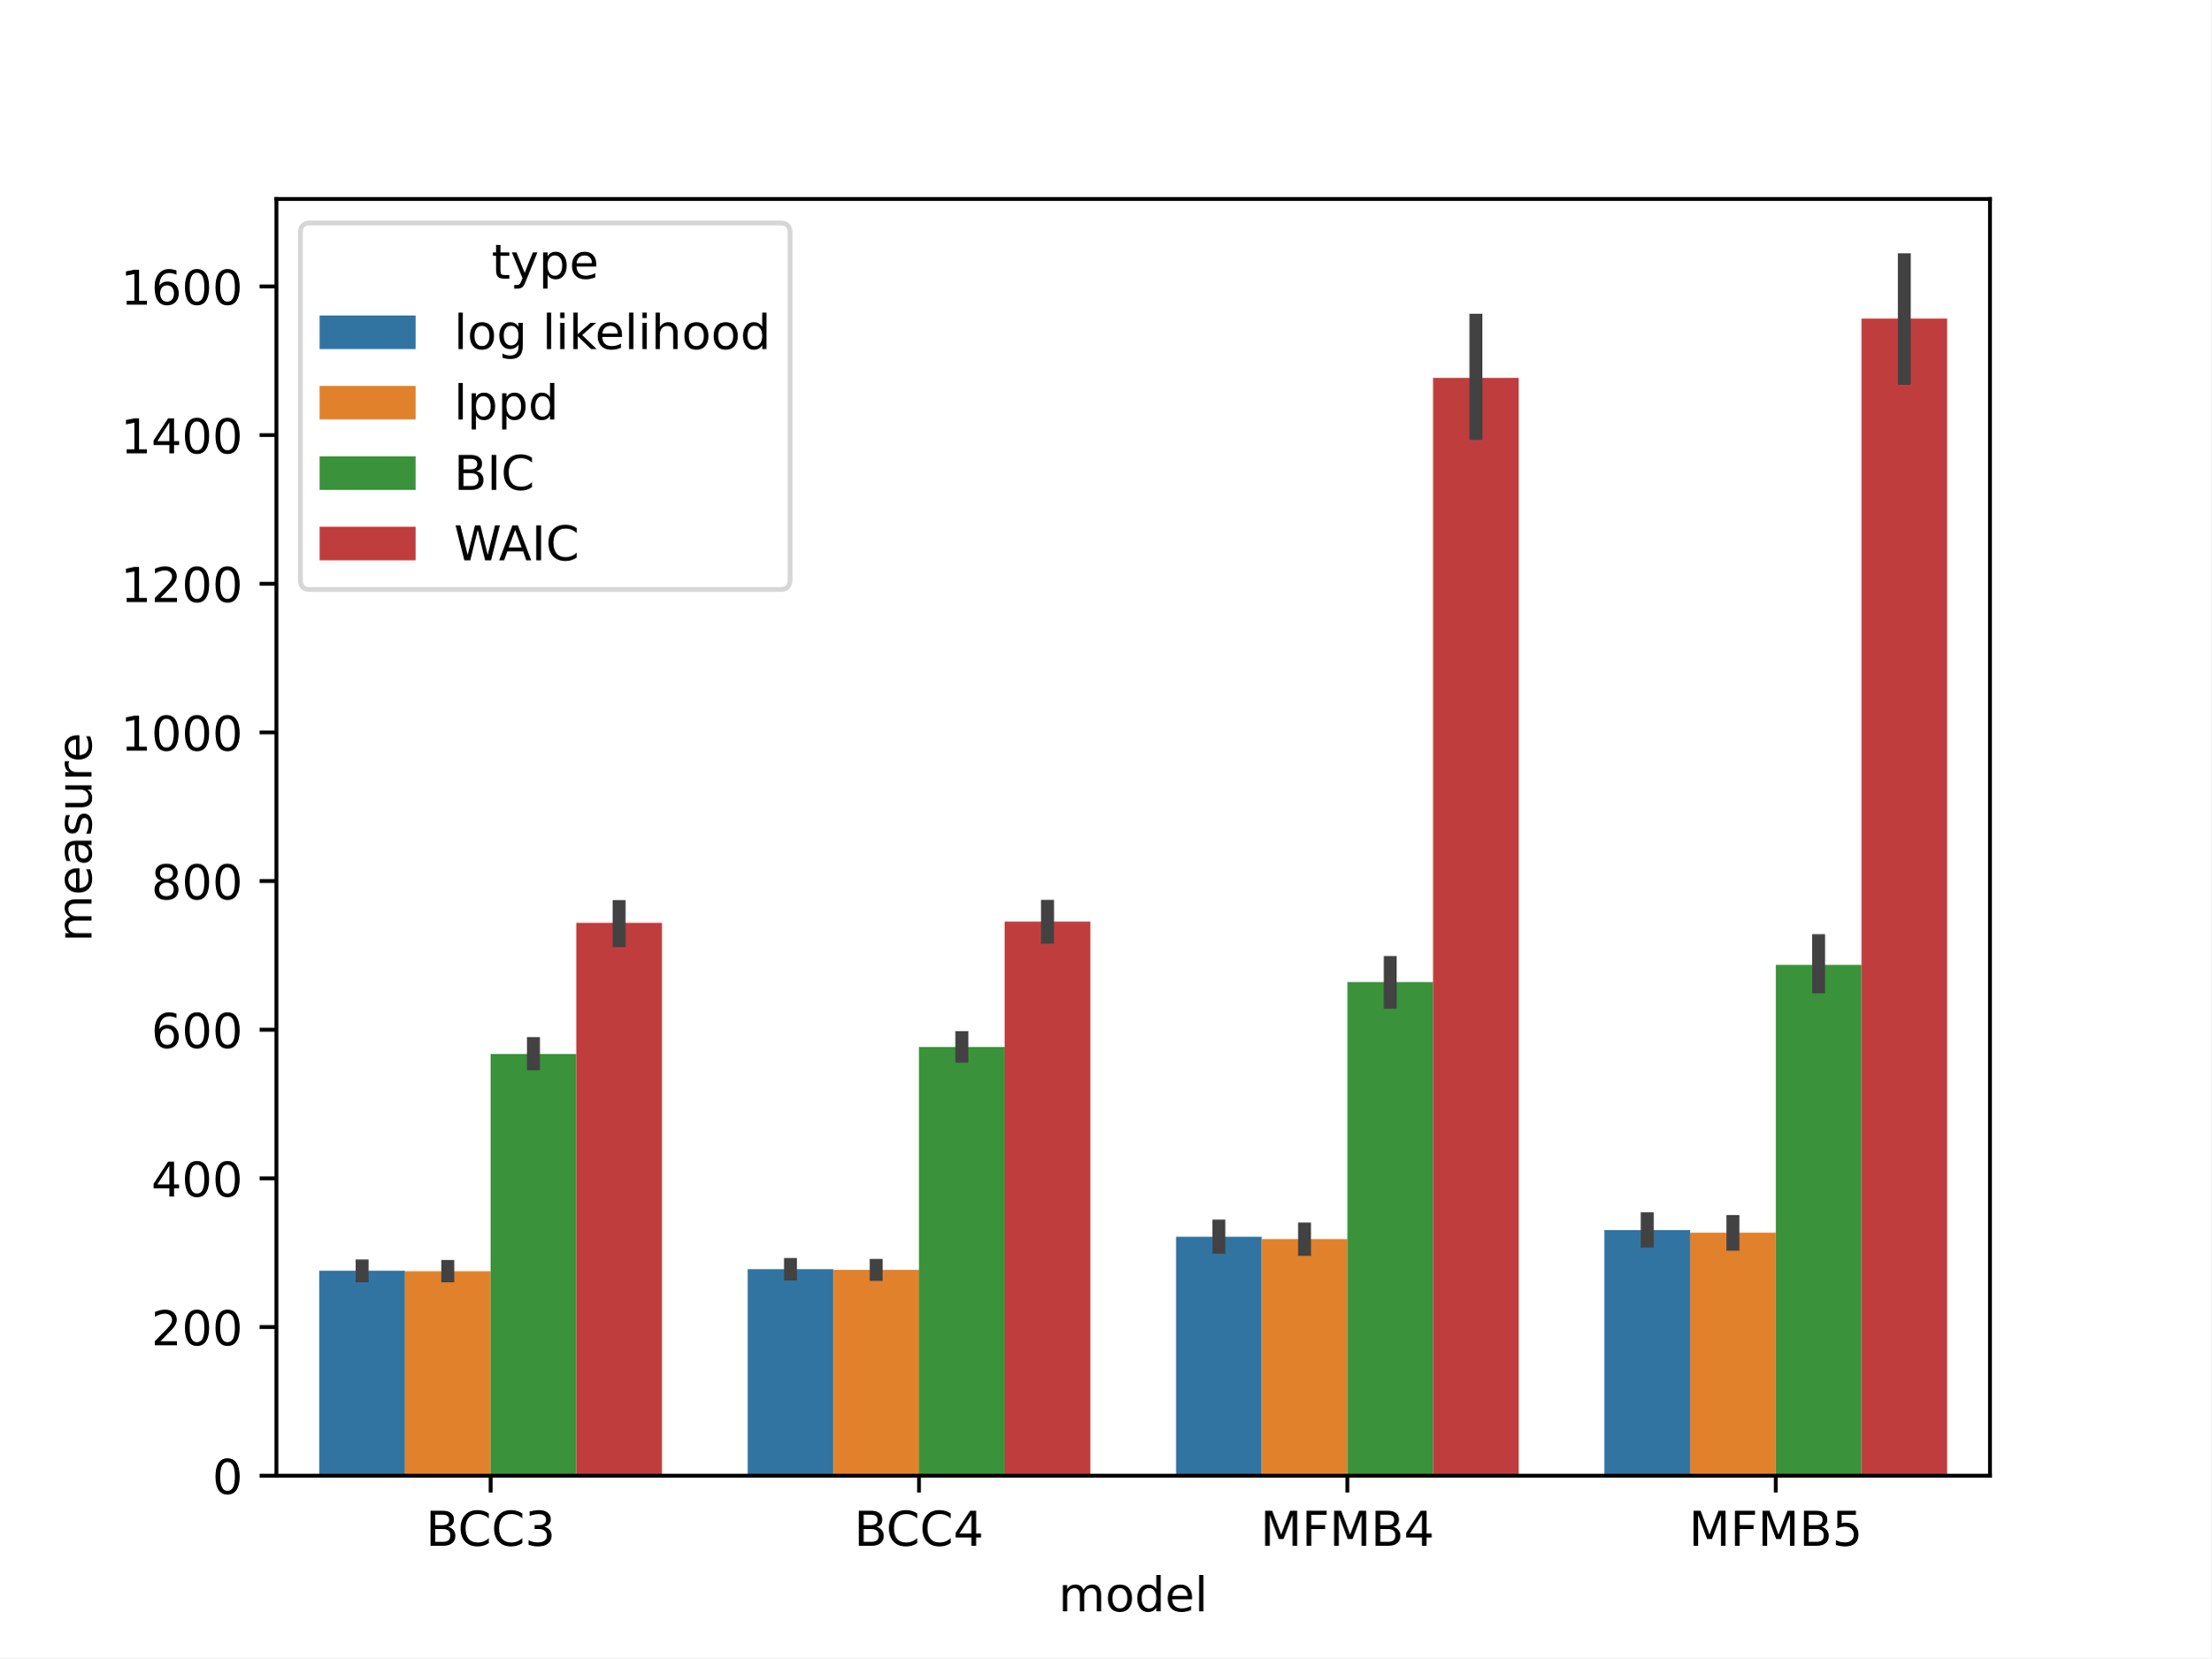
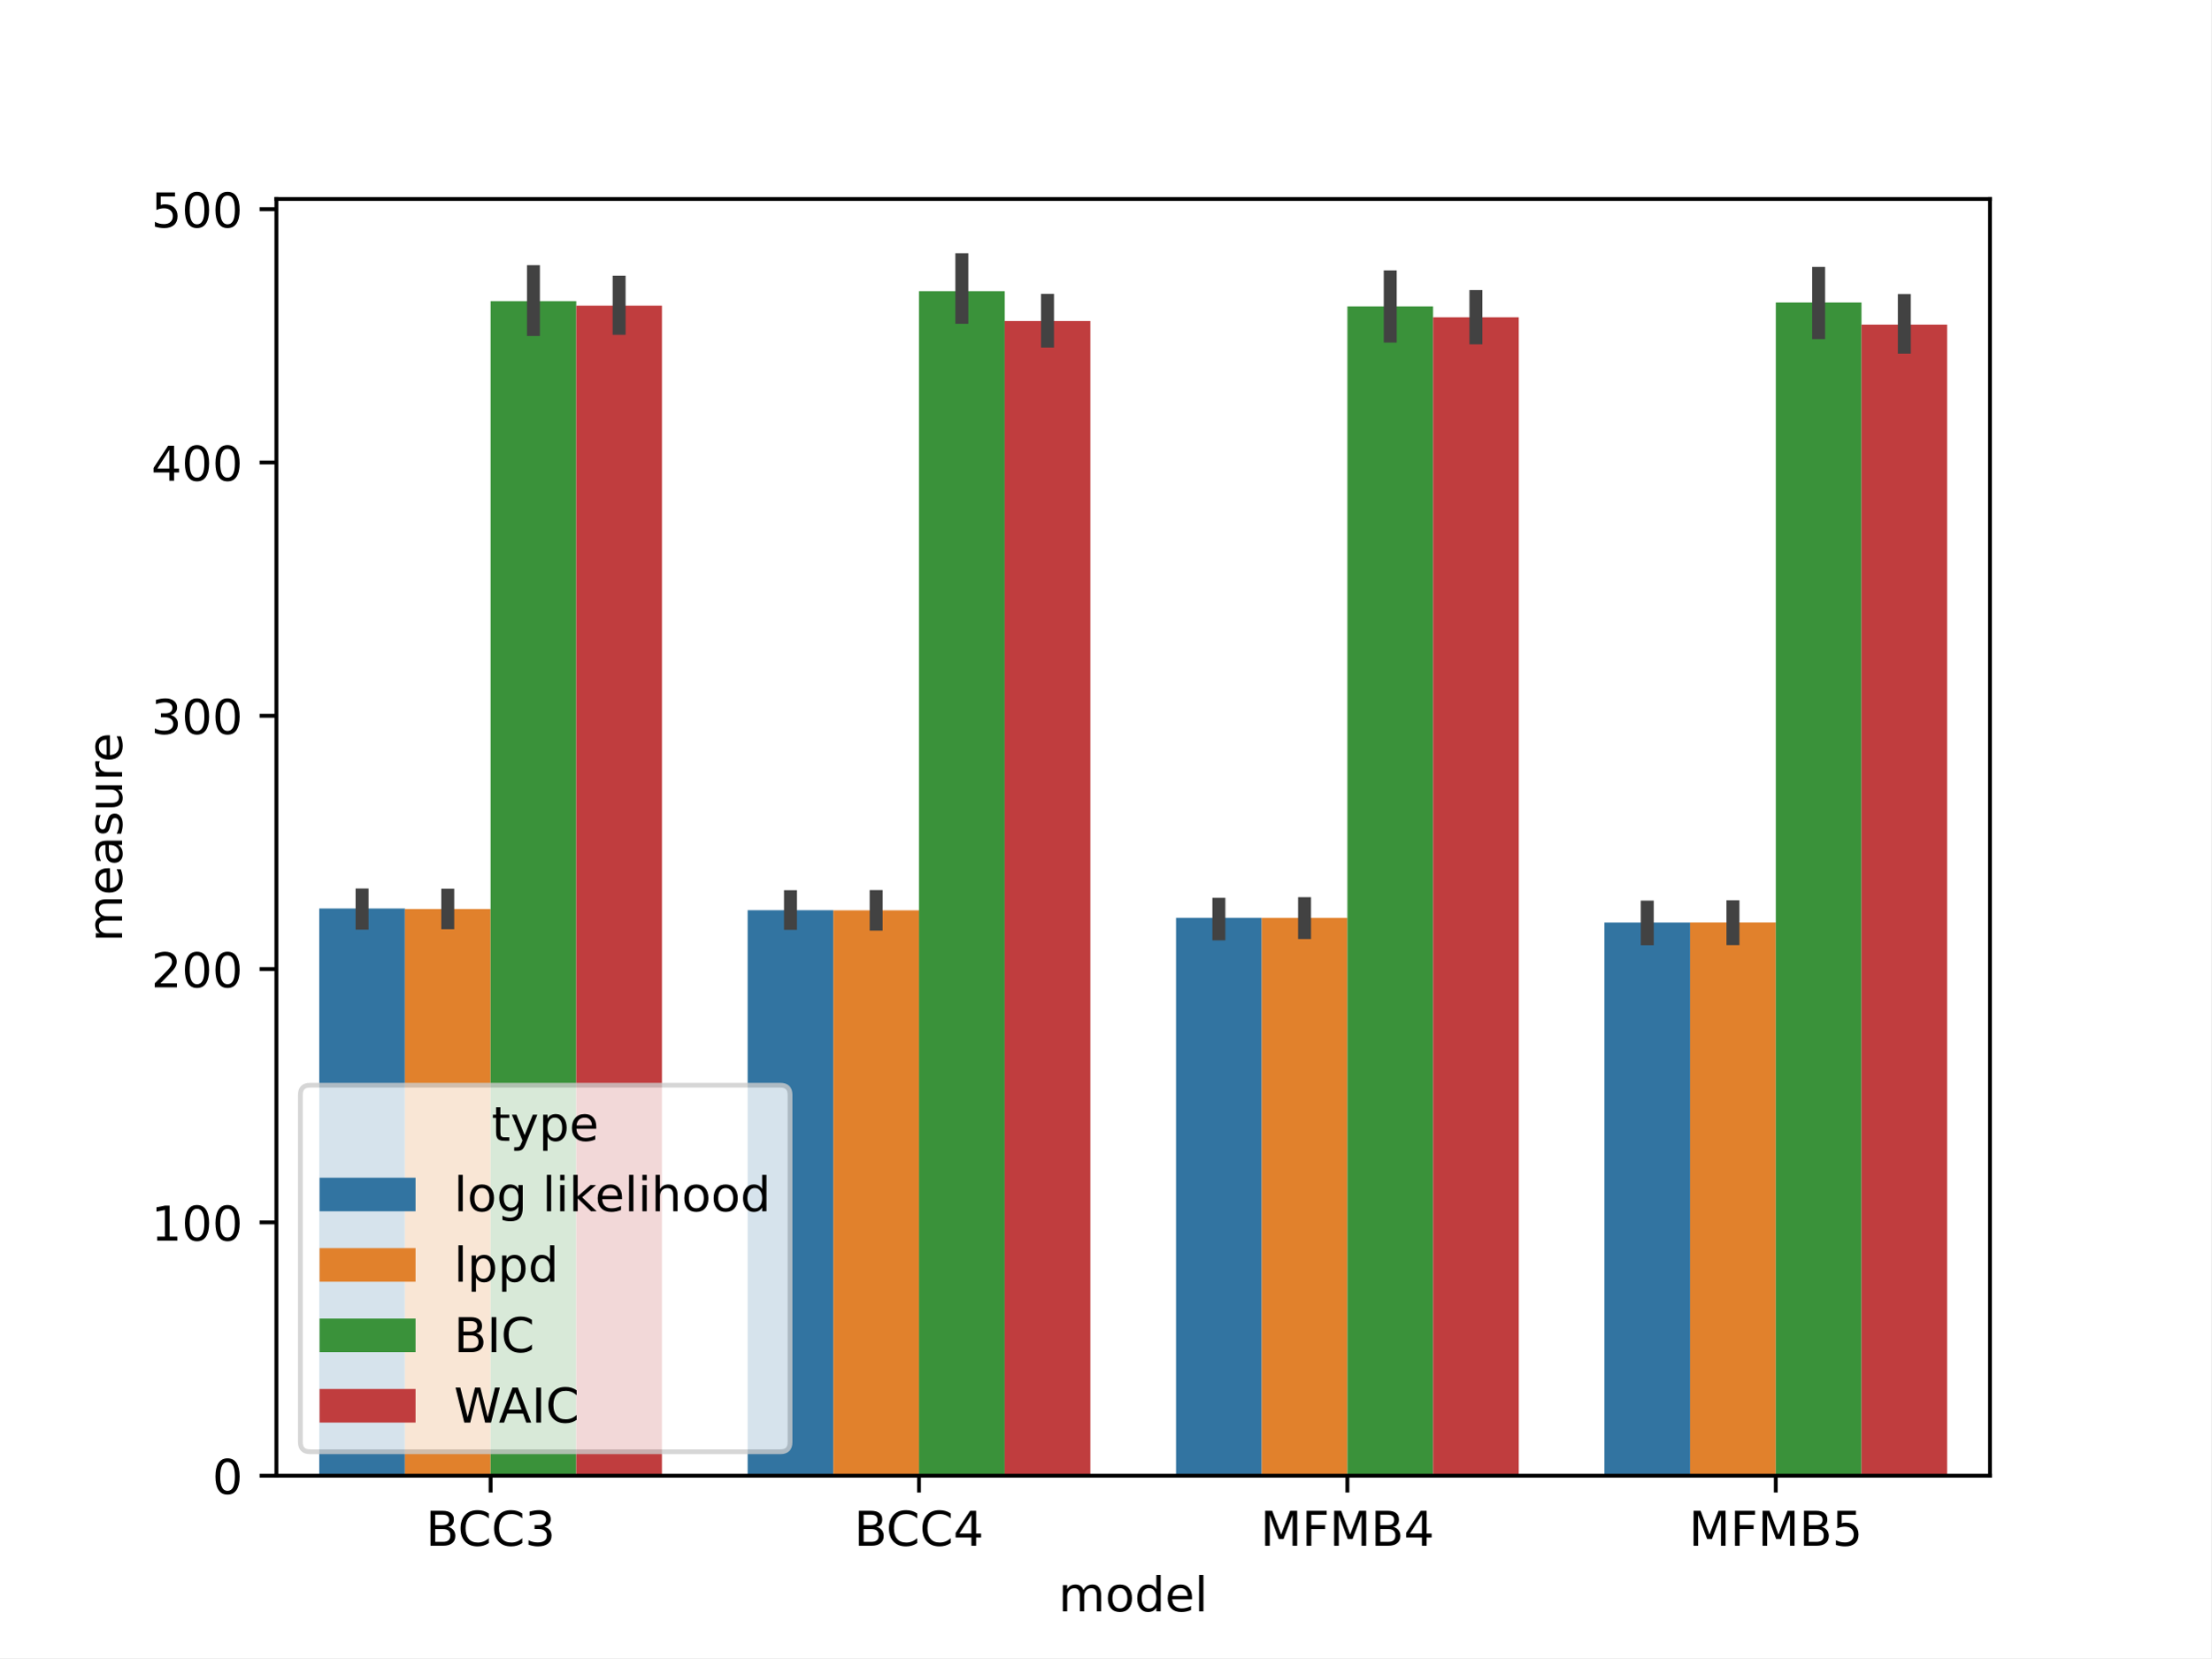
<svg xmlns="http://www.w3.org/2000/svg" xmlns:xlink="http://www.w3.org/1999/xlink" width="460.8pt" height="345.6pt" viewBox="0 0 460.8 345.6" version="1.1">
  <defs>
    <style type="text/css">*{stroke-linejoin: round; stroke-linecap: butt}</style>
  </defs>
  <g id="figure_1">
    <g id="patch_1">
      <path d="M 0 345.6  L 460.8 345.6  L 460.8 0  L 0 0  z " style="fill: #ffffff" />
    </g>
    <g id="axes_1">
      <g id="patch_2">
        <path d="M 57.6 307.584  L 414.72 307.584  L 414.72 41.472  L 57.6 41.472  z " style="fill: #ffffff" />
      </g>
      <g id="patch_3">
-         <path d="M 66.528 307.584  L 84.384 307.584  L 84.384 264.855  L 66.528 264.855  z " clip-path="url(#p6c94150315)" style="fill: #3274a1" />
+         <path d="M 66.528 307.584  L 84.384 307.584  L 84.384 189.354  L 66.528 189.354  z " clip-path="url(#p5991dc6914)" style="fill: #3274a1" />
      </g>
      <g id="patch_4">
-         <path d="M 155.808 307.584  L 173.664 307.584  L 173.664 264.541  L 155.808 264.541  z " clip-path="url(#p6c94150315)" style="fill: #3274a1" />
+         <path d="M 155.808 307.584  L 173.664 307.584  L 173.664 189.716  L 155.808 189.716  z " clip-path="url(#p5991dc6914)" style="fill: #3274a1" />
      </g>
      <g id="patch_5">
-         <path d="M 245.088 307.584  L 262.944 307.584  L 262.944 257.775  L 245.088 257.775  z " clip-path="url(#p6c94150315)" style="fill: #3274a1" />
+         <path d="M 245.088 307.584  L 262.944 307.584  L 262.944 191.299  L 245.088 191.299  z " clip-path="url(#p5991dc6914)" style="fill: #3274a1" />
      </g>
      <g id="patch_6">
-         <path d="M 334.368 307.584  L 352.224 307.584  L 352.224 256.392  L 334.368 256.392  z " clip-path="url(#p6c94150315)" style="fill: #3274a1" />
+         <path d="M 334.368 307.584  L 352.224 307.584  L 352.224 192.278  L 334.368 192.278  z " clip-path="url(#p5991dc6914)" style="fill: #3274a1" />
      </g>
      <g id="patch_7">
-         <path d="M 84.384 307.584  L 102.24 307.584  L 102.24 264.972  L 84.384 264.972  z " clip-path="url(#p6c94150315)" style="fill: #e1812c" />
+         <path d="M 84.384 307.584  L 102.24 307.584  L 102.24 189.466  L 84.384 189.466  z " clip-path="url(#p5991dc6914)" style="fill: #e1812c" />
      </g>
      <g id="patch_8">
-         <path d="M 173.664 307.584  L 191.52 307.584  L 191.52 264.668  L 173.664 264.668  z " clip-path="url(#p6c94150315)" style="fill: #e1812c" />
+         <path d="M 173.664 307.584  L 191.52 307.584  L 191.52 189.735  L 173.664 189.735  z " clip-path="url(#p5991dc6914)" style="fill: #e1812c" />
      </g>
      <g id="patch_9">
-         <path d="M 262.944 307.584  L 280.8 307.584  L 280.8 258.264  L 262.944 258.264  z " clip-path="url(#p6c94150315)" style="fill: #e1812c" />
+         <path d="M 262.944 307.584  L 280.8 307.584  L 280.8 191.315  L 262.944 191.315  z " clip-path="url(#p5991dc6914)" style="fill: #e1812c" />
      </g>
      <g id="patch_10">
-         <path d="M 352.224 307.584  L 370.08 307.584  L 370.08 256.948  L 352.224 256.948  z " clip-path="url(#p6c94150315)" style="fill: #e1812c" />
+         <path d="M 352.224 307.584  L 370.08 307.584  L 370.08 192.268  L 352.224 192.268  z " clip-path="url(#p5991dc6914)" style="fill: #e1812c" />
      </g>
      <g id="patch_11">
-         <path d="M 102.24 307.584  L 120.096 307.584  L 120.096 219.674  L 102.24 219.674  z " clip-path="url(#p6c94150315)" style="fill: #3a923a" />
+         <path d="M 102.24 307.584  L 120.096 307.584  L 120.096 62.764  L 102.24 62.764  z " clip-path="url(#p5991dc6914)" style="fill: #3a923a" />
      </g>
      <g id="patch_12">
-         <path d="M 191.52 307.584  L 209.376 307.584  L 209.376 218.226  L 191.52 218.226  z " clip-path="url(#p6c94150315)" style="fill: #3a923a" />
+         <path d="M 191.52 307.584  L 209.376 307.584  L 209.376 60.701  L 191.52 60.701  z " clip-path="url(#p5991dc6914)" style="fill: #3a923a" />
      </g>
      <g id="patch_13">
-         <path d="M 280.8 307.584  L 298.656 307.584  L 298.656 204.696  L 280.8 204.696  z " clip-path="url(#p6c94150315)" style="fill: #3a923a" />
+         <path d="M 280.8 307.584  L 298.656 307.584  L 298.656 63.867  L 280.8 63.867  z " clip-path="url(#p5991dc6914)" style="fill: #3a923a" />
      </g>
      <g id="patch_14">
-         <path d="M 370.08 307.584  L 387.936 307.584  L 387.936 201.112  L 370.08 201.112  z " clip-path="url(#p6c94150315)" style="fill: #3a923a" />
+         <path d="M 370.08 307.584  L 387.936 307.584  L 387.936 63.038  L 370.08 63.038  z " clip-path="url(#p5991dc6914)" style="fill: #3a923a" />
      </g>
      <g id="patch_15">
-         <path d="M 120.096 307.584  L 137.952 307.584  L 137.952 192.34  L 120.096 192.34  z " clip-path="url(#p6c94150315)" style="fill: #c03d3e" />
+         <path d="M 120.096 307.584  L 137.952 307.584  L 137.952 63.71  L 120.096 63.71  z " clip-path="url(#p5991dc6914)" style="fill: #c03d3e" />
      </g>
      <g id="patch_16">
-         <path d="M 209.376 307.584  L 227.232 307.584  L 227.232 192.097  L 209.376 192.097  z " clip-path="url(#p6c94150315)" style="fill: #c03d3e" />
+         <path d="M 209.376 307.584  L 227.232 307.584  L 227.232 66.905  L 209.376 66.905  z " clip-path="url(#p5991dc6914)" style="fill: #c03d3e" />
      </g>
      <g id="patch_17">
-         <path d="M 298.656 307.584  L 316.512 307.584  L 316.512 78.75  L 298.656 78.75  z " clip-path="url(#p6c94150315)" style="fill: #c03d3e" />
+         <path d="M 298.656 307.584  L 316.512 307.584  L 316.512 66.125  L 298.656 66.125  z " clip-path="url(#p5991dc6914)" style="fill: #c03d3e" />
      </g>
      <g id="patch_18">
-         <path d="M 387.936 307.584  L 405.792 307.584  L 405.792 66.398  L 387.936 66.398  z " clip-path="url(#p6c94150315)" style="fill: #c03d3e" />
+         <path d="M 387.936 307.584  L 405.792 307.584  L 405.792 67.662  L 387.936 67.662  z " clip-path="url(#p5991dc6914)" style="fill: #c03d3e" />
      </g>
      <g id="matplotlib.axis_1">
        <g id="xtick_1">
          <g id="line2d_1">
            <defs>
-               <path id="mdebe4eb9db" d="M 0 0  L 0 3.5  " style="stroke: #000000; stroke-width: 0.8" />
-             </defs>
-             <g>
-               <use xlink:href="#mdebe4eb9db" x="102.24" y="307.584" style="stroke: #000000; stroke-width: 0.8" />
+               <path id="me456371340" d="M 0 0  L 0 3.5  " style="stroke: #000000; stroke-width: 0.8" />
+             </defs>
+             <g>
+               <use xlink:href="#me456371340" x="102.24" y="307.584" style="stroke: #000000; stroke-width: 0.8" />
            </g>
          </g>
          <g id="text_1">
            <g transform="translate(88.73297 322.1824) scale(0.1 -0.1)">
              <defs>
                <path id="DejaVuSans-42" d="M 1259 2228  L 1259 519  L 2272 519  Q 2781 519 3026 730  Q 3272 941 3272 1375  Q 3272 1813 3026 2020  Q 2781 2228 2272 2228  L 1259 2228  z M 1259 4147  L 1259 2741  L 2194 2741  Q 2656 2741 2882 2914  Q 3109 3088 3109 3444  Q 3109 3797 2882 3972  Q 2656 4147 2194 4147  L 1259 4147  z M 628 4666  L 2241 4666  Q 2963 4666 3353 4366  Q 3744 4066 3744 3513  Q 3744 3084 3544 2831  Q 3344 2578 2956 2516  Q 3422 2416 3680 2098  Q 3938 1781 3938 1306  Q 3938 681 3513 340  Q 3088 0 2303 0  L 628 0  L 628 4666  z " transform="scale(0.015625)" />
                <path id="DejaVuSans-43" d="M 4122 4306  L 4122 3641  Q 3803 3938 3442 4084  Q 3081 4231 2675 4231  Q 1875 4231 1450 3742  Q 1025 3253 1025 2328  Q 1025 1406 1450 917  Q 1875 428 2675 428  Q 3081 428 3442 575  Q 3803 722 4122 1019  L 4122 359  Q 3791 134 3420 21  Q 3050 -91 2638 -91  Q 1578 -91 968 557  Q 359 1206 359 2328  Q 359 3453 968 4101  Q 1578 4750 2638 4750  Q 3056 4750 3426 4639  Q 3797 4528 4122 4306  z " transform="scale(0.015625)" />
                <path id="DejaVuSans-33" d="M 2597 2516  Q 3050 2419 3304 2112  Q 3559 1806 3559 1356  Q 3559 666 3084 287  Q 2609 -91 1734 -91  Q 1441 -91 1130 -33  Q 819 25 488 141  L 488 750  Q 750 597 1062 519  Q 1375 441 1716 441  Q 2309 441 2620 675  Q 2931 909 2931 1356  Q 2931 1769 2642 2001  Q 2353 2234 1838 2234  L 1294 2234  L 1294 2753  L 1863 2753  Q 2328 2753 2575 2939  Q 2822 3125 2822 3475  Q 2822 3834 2567 4026  Q 2313 4219 1838 4219  Q 1578 4219 1281 4162  Q 984 4106 628 3988  L 628 4550  Q 988 4650 1302 4700  Q 1616 4750 1894 4750  Q 2613 4750 3031 4423  Q 3450 4097 3450 3541  Q 3450 3153 3228 2886  Q 3006 2619 2597 2516  z " transform="scale(0.015625)" />
              </defs>
              <use xlink:href="#DejaVuSans-42" />
              <use xlink:href="#DejaVuSans-43" x="66.854" />
              <use xlink:href="#DejaVuSans-43" x="136.678" />
              <use xlink:href="#DejaVuSans-33" x="206.502" />
            </g>
          </g>
        </g>
        <g id="xtick_2">
          <g id="line2d_2">
            <g>
-               <use xlink:href="#mdebe4eb9db" x="191.52" y="307.584" style="stroke: #000000; stroke-width: 0.8" />
+               <use xlink:href="#me456371340" x="191.52" y="307.584" style="stroke: #000000; stroke-width: 0.8" />
            </g>
          </g>
          <g id="text_2">
            <g transform="translate(178.013 322.1824) scale(0.1 -0.1)">
              <defs>
                <path id="DejaVuSans-34" d="M 2419 4116  L 825 1625  L 2419 1625  L 2419 4116  z M 2253 4666  L 3047 4666  L 3047 1625  L 3713 1625  L 3713 1100  L 3047 1100  L 3047 0  L 2419 0  L 2419 1100  L 313 1100  L 313 1709  L 2253 4666  z " transform="scale(0.015625)" />
              </defs>
              <use xlink:href="#DejaVuSans-42" />
              <use xlink:href="#DejaVuSans-43" x="66.854" />
              <use xlink:href="#DejaVuSans-43" x="136.678" />
              <use xlink:href="#DejaVuSans-34" x="206.502" />
            </g>
          </g>
        </g>
        <g id="xtick_3">
          <g id="line2d_3">
            <g>
-               <use xlink:href="#mdebe4eb9db" x="280.8" y="307.584" style="stroke: #000000; stroke-width: 0.8" />
+               <use xlink:href="#me456371340" x="280.8" y="307.584" style="stroke: #000000; stroke-width: 0.8" />
            </g>
          </g>
          <g id="text_3">
            <g transform="translate(262.6844 322.1824) scale(0.1 -0.1)">
              <defs>
                <path id="DejaVuSans-4d" d="M 628 4666  L 1569 4666  L 2759 1491  L 3956 4666  L 4897 4666  L 4897 0  L 4281 0  L 4281 4097  L 3078 897  L 2444 897  L 1241 4097  L 1241 0  L 628 0  L 628 4666  z " transform="scale(0.015625)" />
                <path id="DejaVuSans-46" d="M 628 4666  L 3309 4666  L 3309 4134  L 1259 4134  L 1259 2759  L 3109 2759  L 3109 2228  L 1259 2228  L 1259 0  L 628 0  L 628 4666  z " transform="scale(0.015625)" />
              </defs>
              <use xlink:href="#DejaVuSans-4d" />
              <use xlink:href="#DejaVuSans-46" x="86.279" />
              <use xlink:href="#DejaVuSans-4d" x="143.799" />
              <use xlink:href="#DejaVuSans-42" x="230.078" />
              <use xlink:href="#DejaVuSans-34" x="298.682" />
            </g>
          </g>
        </g>
        <g id="xtick_4">
          <g id="line2d_4">
            <g>
-               <use xlink:href="#mdebe4eb9db" x="370.08" y="307.584" style="stroke: #000000; stroke-width: 0.8" />
+               <use xlink:href="#me456371340" x="370.08" y="307.584" style="stroke: #000000; stroke-width: 0.8" />
            </g>
          </g>
          <g id="text_4">
            <g transform="translate(351.9644 322.1824) scale(0.1 -0.1)">
              <defs>
                <path id="DejaVuSans-35" d="M 691 4666  L 3169 4666  L 3169 4134  L 1269 4134  L 1269 2991  Q 1406 3038 1543 3061  Q 1681 3084 1819 3084  Q 2600 3084 3056 2656  Q 3513 2228 3513 1497  Q 3513 744 3044 326  Q 2575 -91 1722 -91  Q 1428 -91 1123 -41  Q 819 9 494 109  L 494 744  Q 775 591 1075 516  Q 1375 441 1709 441  Q 2250 441 2565 725  Q 2881 1009 2881 1497  Q 2881 1984 2565 2268  Q 2250 2553 1709 2553  Q 1456 2553 1204 2497  Q 953 2441 691 2322  L 691 4666  z " transform="scale(0.015625)" />
              </defs>
              <use xlink:href="#DejaVuSans-4d" />
              <use xlink:href="#DejaVuSans-46" x="86.279" />
              <use xlink:href="#DejaVuSans-4d" x="143.799" />
              <use xlink:href="#DejaVuSans-42" x="230.078" />
              <use xlink:href="#DejaVuSans-35" x="298.682" />
            </g>
          </g>
        </g>
        <g id="text_5">
          <g transform="translate(220.5905 335.8606) scale(0.1 -0.1)">
            <defs>
              <path id="DejaVuSans-6d" d="M 3328 2828  Q 3544 3216 3844 3400  Q 4144 3584 4550 3584  Q 5097 3584 5394 3201  Q 5691 2819 5691 2113  L 5691 0  L 5113 0  L 5113 2094  Q 5113 2597 4934 2840  Q 4756 3084 4391 3084  Q 3944 3084 3684 2787  Q 3425 2491 3425 1978  L 3425 0  L 2847 0  L 2847 2094  Q 2847 2600 2669 2842  Q 2491 3084 2119 3084  Q 1678 3084 1418 2786  Q 1159 2488 1159 1978  L 1159 0  L 581 0  L 581 3500  L 1159 3500  L 1159 2956  Q 1356 3278 1631 3431  Q 1906 3584 2284 3584  Q 2666 3584 2933 3390  Q 3200 3197 3328 2828  z " transform="scale(0.015625)" />
              <path id="DejaVuSans-6f" d="M 1959 3097  Q 1497 3097 1228 2736  Q 959 2375 959 1747  Q 959 1119 1226 758  Q 1494 397 1959 397  Q 2419 397 2687 759  Q 2956 1122 2956 1747  Q 2956 2369 2687 2733  Q 2419 3097 1959 3097  z M 1959 3584  Q 2709 3584 3137 3096  Q 3566 2609 3566 1747  Q 3566 888 3137 398  Q 2709 -91 1959 -91  Q 1206 -91 779 398  Q 353 888 353 1747  Q 353 2609 779 3096  Q 1206 3584 1959 3584  z " transform="scale(0.015625)" />
              <path id="DejaVuSans-64" d="M 2906 2969  L 2906 4863  L 3481 4863  L 3481 0  L 2906 0  L 2906 525  Q 2725 213 2448 61  Q 2172 -91 1784 -91  Q 1150 -91 751 415  Q 353 922 353 1747  Q 353 2572 751 3078  Q 1150 3584 1784 3584  Q 2172 3584 2448 3432  Q 2725 3281 2906 2969  z M 947 1747  Q 947 1113 1208 752  Q 1469 391 1925 391  Q 2381 391 2643 752  Q 2906 1113 2906 1747  Q 2906 2381 2643 2742  Q 2381 3103 1925 3103  Q 1469 3103 1208 2742  Q 947 2381 947 1747  z " transform="scale(0.015625)" />
              <path id="DejaVuSans-65" d="M 3597 1894  L 3597 1613  L 953 1613  Q 991 1019 1311 708  Q 1631 397 2203 397  Q 2534 397 2845 478  Q 3156 559 3463 722  L 3463 178  Q 3153 47 2828 -22  Q 2503 -91 2169 -91  Q 1331 -91 842 396  Q 353 884 353 1716  Q 353 2575 817 3079  Q 1281 3584 2069 3584  Q 2775 3584 3186 3129  Q 3597 2675 3597 1894  z M 3022 2063  Q 3016 2534 2758 2815  Q 2500 3097 2075 3097  Q 1594 3097 1305 2825  Q 1016 2553 972 2059  L 3022 2063  z " transform="scale(0.015625)" />
              <path id="DejaVuSans-6c" d="M 603 4863  L 1178 4863  L 1178 0  L 603 0  L 603 4863  z " transform="scale(0.015625)" />
            </defs>
            <use xlink:href="#DejaVuSans-6d" />
            <use xlink:href="#DejaVuSans-6f" x="97.412" />
            <use xlink:href="#DejaVuSans-64" x="158.594" />
            <use xlink:href="#DejaVuSans-65" x="222.07" />
            <use xlink:href="#DejaVuSans-6c" x="283.594" />
          </g>
        </g>
      </g>
      <g id="matplotlib.axis_2">
        <g id="ytick_1">
          <g id="line2d_5">
            <defs>
-               <path id="m2a8e4e4e9e" d="M 0 0  L -3.5 0  " style="stroke: #000000; stroke-width: 0.8" />
-             </defs>
-             <g>
-               <use xlink:href="#m2a8e4e4e9e" x="57.6" y="307.584" style="stroke: #000000; stroke-width: 0.8" />
+               <path id="m969497458c" d="M 0 0  L -3.5 0  " style="stroke: #000000; stroke-width: 0.8" />
+             </defs>
+             <g>
+               <use xlink:href="#m969497458c" x="57.6" y="307.584" style="stroke: #000000; stroke-width: 0.8" />
            </g>
          </g>
          <g id="text_6">
            <g transform="translate(44.2375 311.3832) scale(0.1 -0.1)">
              <defs>
                <path id="DejaVuSans-30" d="M 2034 4250  Q 1547 4250 1301 3770  Q 1056 3291 1056 2328  Q 1056 1369 1301 889  Q 1547 409 2034 409  Q 2525 409 2770 889  Q 3016 1369 3016 2328  Q 3016 3291 2770 3770  Q 2525 4250 2034 4250  z M 2034 4750  Q 2819 4750 3233 4129  Q 3647 3509 3647 2328  Q 3647 1150 3233 529  Q 2819 -91 2034 -91  Q 1250 -91 836 529  Q 422 1150 422 2328  Q 422 3509 836 4129  Q 1250 4750 2034 4750  z " transform="scale(0.015625)" />
              </defs>
              <use xlink:href="#DejaVuSans-30" />
            </g>
          </g>
        </g>
        <g id="ytick_2">
          <g id="line2d_6">
            <g>
-               <use xlink:href="#m2a8e4e4e9e" x="57.6" y="276.598" style="stroke: #000000; stroke-width: 0.8" />
+               <use xlink:href="#m969497458c" x="57.6" y="254.787" style="stroke: #000000; stroke-width: 0.8" />
            </g>
          </g>
          <g id="text_7">
-             <g transform="translate(31.5125 280.3973) scale(0.1 -0.1)">
+             <g transform="translate(31.5125 258.586) scale(0.1 -0.1)">
+               <defs>
+                 <path id="DejaVuSans-31" d="M 794 531  L 1825 531  L 1825 4091  L 703 3866  L 703 4441  L 1819 4666  L 2450 4666  L 2450 531  L 3481 531  L 3481 0  L 794 0  L 794 531  z " transform="scale(0.015625)" />
+               </defs>
+               <use xlink:href="#DejaVuSans-31" />
+               <use xlink:href="#DejaVuSans-30" x="63.623" />
+               <use xlink:href="#DejaVuSans-30" x="127.246" />
+             </g>
+           </g>
+         </g>
+         <g id="ytick_3">
+           <g id="line2d_7">
+             <g>
+               <use xlink:href="#m969497458c" x="57.6" y="201.99" style="stroke: #000000; stroke-width: 0.8" />
+             </g>
+           </g>
+           <g id="text_8">
+             <g transform="translate(31.5125 205.7889) scale(0.1 -0.1)">
              <defs>
                <path id="DejaVuSans-32" d="M 1228 531  L 3431 531  L 3431 0  L 469 0  L 469 531  Q 828 903 1448 1529  Q 2069 2156 2228 2338  Q 2531 2678 2651 2914  Q 2772 3150 2772 3378  Q 2772 3750 2511 3984  Q 2250 4219 1831 4219  Q 1534 4219 1204 4116  Q 875 4013 500 3803  L 500 4441  Q 881 4594 1212 4672  Q 1544 4750 1819 4750  Q 2544 4750 2975 4387  Q 3406 4025 3406 3419  Q 3406 3131 3298 2873  Q 3191 2616 2906 2266  Q 2828 2175 2409 1742  Q 1991 1309 1228 531  z " transform="scale(0.015625)" />
              </defs>
              <use xlink:href="#DejaVuSans-32" />
              <use xlink:href="#DejaVuSans-30" x="63.623" />
              <use xlink:href="#DejaVuSans-30" x="127.246" />
            </g>
          </g>
        </g>
-         <g id="ytick_3">
-           <g id="line2d_7">
-             <g>
-               <use xlink:href="#m2a8e4e4e9e" x="57.6" y="245.612" style="stroke: #000000; stroke-width: 0.8" />
-             </g>
-           </g>
-           <g id="text_8">
-             <g transform="translate(31.5125 249.4113) scale(0.1 -0.1)">
+         <g id="ytick_4">
+           <g id="line2d_8">
+             <g>
+               <use xlink:href="#m969497458c" x="57.6" y="149.192" style="stroke: #000000; stroke-width: 0.8" />
+             </g>
+           </g>
+           <g id="text_9">
+             <g transform="translate(31.5125 152.9917) scale(0.1 -0.1)">
+               <use xlink:href="#DejaVuSans-33" />
+               <use xlink:href="#DejaVuSans-30" x="63.623" />
+               <use xlink:href="#DejaVuSans-30" x="127.246" />
+             </g>
+           </g>
+         </g>
+         <g id="ytick_5">
+           <g id="line2d_9">
+             <g>
+               <use xlink:href="#m969497458c" x="57.6" y="96.395" style="stroke: #000000; stroke-width: 0.8" />
+             </g>
+           </g>
+           <g id="text_10">
+             <g transform="translate(31.5125 100.1945) scale(0.1 -0.1)">
              <use xlink:href="#DejaVuSans-34" />
              <use xlink:href="#DejaVuSans-30" x="63.623" />
              <use xlink:href="#DejaVuSans-30" x="127.246" />
            </g>
          </g>
        </g>
-         <g id="ytick_4">
-           <g id="line2d_8">
-             <g>
-               <use xlink:href="#m2a8e4e4e9e" x="57.6" y="214.626" style="stroke: #000000; stroke-width: 0.8" />
-             </g>
-           </g>
-           <g id="text_9">
-             <g transform="translate(31.5125 218.4253) scale(0.1 -0.1)">
-               <defs>
-                 <path id="DejaVuSans-36" d="M 2113 2584  Q 1688 2584 1439 2293  Q 1191 2003 1191 1497  Q 1191 994 1439 701  Q 1688 409 2113 409  Q 2538 409 2786 701  Q 3034 994 3034 1497  Q 3034 2003 2786 2293  Q 2538 2584 2113 2584  z M 3366 4563  L 3366 3988  Q 3128 4100 2886 4159  Q 2644 4219 2406 4219  Q 1781 4219 1451 3797  Q 1122 3375 1075 2522  Q 1259 2794 1537 2939  Q 1816 3084 2150 3084  Q 2853 3084 3261 2657  Q 3669 2231 3669 1497  Q 3669 778 3244 343  Q 2819 -91 2113 -91  Q 1303 -91 875 529  Q 447 1150 447 2328  Q 447 3434 972 4092  Q 1497 4750 2381 4750  Q 2619 4750 2861 4703  Q 3103 4656 3366 4563  z " transform="scale(0.015625)" />
-               </defs>
-               <use xlink:href="#DejaVuSans-36" />
+         <g id="ytick_6">
+           <g id="line2d_10">
+             <g>
+               <use xlink:href="#m969497458c" x="57.6" y="43.598" style="stroke: #000000; stroke-width: 0.8" />
+             </g>
+           </g>
+           <g id="text_11">
+             <g transform="translate(31.5125 47.39733) scale(0.1 -0.1)">
+               <use xlink:href="#DejaVuSans-35" />
              <use xlink:href="#DejaVuSans-30" x="63.623" />
              <use xlink:href="#DejaVuSans-30" x="127.246" />
            </g>
          </g>
        </g>
-         <g id="ytick_5">
-           <g id="line2d_9">
-             <g>
-               <use xlink:href="#m2a8e4e4e9e" x="57.6" y="183.64" style="stroke: #000000; stroke-width: 0.8" />
-             </g>
-           </g>
-           <g id="text_10">
-             <g transform="translate(31.5125 187.4394) scale(0.1 -0.1)">
-               <defs>
-                 <path id="DejaVuSans-38" d="M 2034 2216  Q 1584 2216 1326 1975  Q 1069 1734 1069 1313  Q 1069 891 1326 650  Q 1584 409 2034 409  Q 2484 409 2743 651  Q 3003 894 3003 1313  Q 3003 1734 2745 1975  Q 2488 2216 2034 2216  z M 1403 2484  Q 997 2584 770 2862  Q 544 3141 544 3541  Q 544 4100 942 4425  Q 1341 4750 2034 4750  Q 2731 4750 3128 4425  Q 3525 4100 3525 3541  Q 3525 3141 3298 2862  Q 3072 2584 2669 2484  Q 3125 2378 3379 2068  Q 3634 1759 3634 1313  Q 3634 634 3220 271  Q 2806 -91 2034 -91  Q 1263 -91 848 271  Q 434 634 434 1313  Q 434 1759 690 2068  Q 947 2378 1403 2484  z M 1172 3481  Q 1172 3119 1398 2916  Q 1625 2713 2034 2713  Q 2441 2713 2670 2916  Q 2900 3119 2900 3481  Q 2900 3844 2670 4047  Q 2441 4250 2034 4250  Q 1625 4250 1398 4047  Q 1172 3844 1172 3481  z " transform="scale(0.015625)" />
-               </defs>
-               <use xlink:href="#DejaVuSans-38" />
-               <use xlink:href="#DejaVuSans-30" x="63.623" />
-               <use xlink:href="#DejaVuSans-30" x="127.246" />
-             </g>
-           </g>
-         </g>
-         <g id="ytick_6">
-           <g id="line2d_10">
-             <g>
-               <use xlink:href="#m2a8e4e4e9e" x="57.6" y="152.654" style="stroke: #000000; stroke-width: 0.8" />
-             </g>
-           </g>
-           <g id="text_11">
-             <g transform="translate(25.15 156.4534) scale(0.1 -0.1)">
-               <defs>
-                 <path id="DejaVuSans-31" d="M 794 531  L 1825 531  L 1825 4091  L 703 3866  L 703 4441  L 1819 4666  L 2450 4666  L 2450 531  L 3481 531  L 3481 0  L 794 0  L 794 531  z " transform="scale(0.015625)" />
-               </defs>
-               <use xlink:href="#DejaVuSans-31" />
-               <use xlink:href="#DejaVuSans-30" x="63.623" />
-               <use xlink:href="#DejaVuSans-30" x="127.246" />
-               <use xlink:href="#DejaVuSans-30" x="190.869" />
-             </g>
-           </g>
-         </g>
-         <g id="ytick_7">
-           <g id="line2d_11">
-             <g>
-               <use xlink:href="#m2a8e4e4e9e" x="57.6" y="121.668" style="stroke: #000000; stroke-width: 0.8" />
-             </g>
-           </g>
-           <g id="text_12">
-             <g transform="translate(25.15 125.4674) scale(0.1 -0.1)">
-               <use xlink:href="#DejaVuSans-31" />
-               <use xlink:href="#DejaVuSans-32" x="63.623" />
-               <use xlink:href="#DejaVuSans-30" x="127.246" />
-               <use xlink:href="#DejaVuSans-30" x="190.869" />
-             </g>
-           </g>
-         </g>
-         <g id="ytick_8">
-           <g id="line2d_12">
-             <g>
-               <use xlink:href="#m2a8e4e4e9e" x="57.6" y="90.682" style="stroke: #000000; stroke-width: 0.8" />
-             </g>
-           </g>
-           <g id="text_13">
-             <g transform="translate(25.15 94.48149) scale(0.1 -0.1)">
-               <use xlink:href="#DejaVuSans-31" />
-               <use xlink:href="#DejaVuSans-34" x="63.623" />
-               <use xlink:href="#DejaVuSans-30" x="127.246" />
-               <use xlink:href="#DejaVuSans-30" x="190.869" />
-             </g>
-           </g>
-         </g>
-         <g id="ytick_9">
-           <g id="line2d_13">
-             <g>
-               <use xlink:href="#m2a8e4e4e9e" x="57.6" y="59.696" style="stroke: #000000; stroke-width: 0.8" />
-             </g>
-           </g>
-           <g id="text_14">
-             <g transform="translate(25.15 63.49553) scale(0.1 -0.1)">
-               <use xlink:href="#DejaVuSans-31" />
-               <use xlink:href="#DejaVuSans-36" x="63.623" />
-               <use xlink:href="#DejaVuSans-30" x="127.246" />
-               <use xlink:href="#DejaVuSans-30" x="190.869" />
-             </g>
-           </g>
-         </g>
-         <g id="text_15">
-           <g transform="translate(19.07031 196.3319) rotate(-90) scale(0.1 -0.1)">
+         <g id="text_12">
+           <g transform="translate(25.43281 196.3319) rotate(-90) scale(0.1 -0.1)">
            <defs>
              <path id="DejaVuSans-61" d="M 2194 1759  Q 1497 1759 1228 1600  Q 959 1441 959 1056  Q 959 750 1161 570  Q 1363 391 1709 391  Q 2188 391 2477 730  Q 2766 1069 2766 1631  L 2766 1759  L 2194 1759  z M 3341 1997  L 3341 0  L 2766 0  L 2766 531  Q 2569 213 2275 61  Q 1981 -91 1556 -91  Q 1019 -91 701 211  Q 384 513 384 1019  Q 384 1609 779 1909  Q 1175 2209 1959 2209  L 2766 2209  L 2766 2266  Q 2766 2663 2505 2880  Q 2244 3097 1772 3097  Q 1472 3097 1187 3025  Q 903 2953 641 2809  L 641 3341  Q 956 3463 1253 3523  Q 1550 3584 1831 3584  Q 2591 3584 2966 3190  Q 3341 2797 3341 1997  z " transform="scale(0.015625)" />
              <path id="DejaVuSans-73" d="M 2834 3397  L 2834 2853  Q 2591 2978 2328 3040  Q 2066 3103 1784 3103  Q 1356 3103 1142 2972  Q 928 2841 928 2578  Q 928 2378 1081 2264  Q 1234 2150 1697 2047  L 1894 2003  Q 2506 1872 2764 1633  Q 3022 1394 3022 966  Q 3022 478 2636 193  Q 2250 -91 1575 -91  Q 1294 -91 989 -36  Q 684 19 347 128  L 347 722  Q 666 556 975 473  Q 1284 391 1588 391  Q 1994 391 2212 530  Q 2431 669 2431 922  Q 2431 1156 2273 1281  Q 2116 1406 1581 1522  L 1381 1569  Q 847 1681 609 1914  Q 372 2147 372 2553  Q 372 3047 722 3315  Q 1072 3584 1716 3584  Q 2034 3584 2315 3537  Q 2597 3491 2834 3397  z " transform="scale(0.015625)" />
              <path id="DejaVuSans-75" d="M 544 1381  L 544 3500  L 1119 3500  L 1119 1403  Q 1119 906 1312 657  Q 1506 409 1894 409  Q 2359 409 2629 706  Q 2900 1003 2900 1516  L 2900 3500  L 3475 3500  L 3475 0  L 2900 0  L 2900 538  Q 2691 219 2414 64  Q 2138 -91 1772 -91  Q 1169 -91 856 284  Q 544 659 544 1381  z M 1991 3584  L 1991 3584  z " transform="scale(0.015625)" />
              <path id="DejaVuSans-72" d="M 2631 2963  Q 2534 3019 2420 3045  Q 2306 3072 2169 3072  Q 1681 3072 1420 2755  Q 1159 2438 1159 1844  L 1159 0  L 581 0  L 581 3500  L 1159 3500  L 1159 2956  Q 1341 3275 1631 3429  Q 1922 3584 2338 3584  Q 2397 3584 2469 3576  Q 2541 3569 2628 3553  L 2631 2963  z " transform="scale(0.015625)" />
            </defs>
            <use xlink:href="#DejaVuSans-6d" />
            <use xlink:href="#DejaVuSans-65" x="97.412" />
            <use xlink:href="#DejaVuSans-61" x="158.936" />
            <use xlink:href="#DejaVuSans-73" x="220.215" />
            <use xlink:href="#DejaVuSans-75" x="272.314" />
            <use xlink:href="#DejaVuSans-72" x="335.693" />
            <use xlink:href="#DejaVuSans-65" x="374.557" />
          </g>
        </g>
      </g>
+       <g id="line2d_11">
+         <path d="M 75.456 192.415  L 75.456 186.545  " clip-path="url(#p5991dc6914)" style="fill: none; stroke: #424242; stroke-width: 2.7; stroke-linecap: square" />
+       </g>
+       <g id="line2d_12">
+         <path d="M 164.736 192.457  L 164.736 186.904  " clip-path="url(#p5991dc6914)" style="fill: none; stroke: #424242; stroke-width: 2.7; stroke-linecap: square" />
+       </g>
+       <g id="line2d_13">
+         <path d="M 254.016 194.638  L 254.016 188.479  " clip-path="url(#p5991dc6914)" style="fill: none; stroke: #424242; stroke-width: 2.7; stroke-linecap: square" />
+       </g>
      <g id="line2d_14">
-         <path d="M 75.456 265.923  L 75.456 263.874  " clip-path="url(#p6c94150315)" style="fill: none; stroke: #424242; stroke-width: 2.7; stroke-linecap: square" />
+         <path d="M 343.296 195.66  L 343.296 189.057  " clip-path="url(#p5991dc6914)" style="fill: none; stroke: #424242; stroke-width: 2.7; stroke-linecap: square" />
      </g>
      <g id="line2d_15">
-         <path d="M 164.736 265.556  L 164.736 263.562  " clip-path="url(#p6c94150315)" style="fill: none; stroke: #424242; stroke-width: 2.7; stroke-linecap: square" />
+         <path d="M 93.312 192.335  L 93.312 186.591  " clip-path="url(#p5991dc6914)" style="fill: none; stroke: #424242; stroke-width: 2.7; stroke-linecap: square" />
      </g>
      <g id="line2d_16">
-         <path d="M 254.016 259.968  L 254.016 255.569  " clip-path="url(#p6c94150315)" style="fill: none; stroke: #424242; stroke-width: 2.7; stroke-linecap: square" />
+         <path d="M 182.592 192.613  L 182.592 186.871  " clip-path="url(#p5991dc6914)" style="fill: none; stroke: #424242; stroke-width: 2.7; stroke-linecap: square" />
      </g>
      <g id="line2d_17">
-         <path d="M 343.296 258.688  L 343.296 254.031  " clip-path="url(#p6c94150315)" style="fill: none; stroke: #424242; stroke-width: 2.7; stroke-linecap: square" />
+         <path d="M 271.872 194.376  L 271.872 188.351  " clip-path="url(#p5991dc6914)" style="fill: none; stroke: #424242; stroke-width: 2.7; stroke-linecap: square" />
      </g>
      <g id="line2d_18">
-         <path d="M 93.312 265.932  L 93.312 263.965  " clip-path="url(#p6c94150315)" style="fill: none; stroke: #424242; stroke-width: 2.7; stroke-linecap: square" />
+         <path d="M 361.152 195.643  L 361.152 188.994  " clip-path="url(#p5991dc6914)" style="fill: none; stroke: #424242; stroke-width: 2.7; stroke-linecap: square" />
      </g>
      <g id="line2d_19">
-         <path d="M 182.592 265.63  L 182.592 263.753  " clip-path="url(#p6c94150315)" style="fill: none; stroke: #424242; stroke-width: 2.7; stroke-linecap: square" />
+         <path d="M 111.168 68.685  L 111.168 56.614  " clip-path="url(#p5991dc6914)" style="fill: none; stroke: #424242; stroke-width: 2.7; stroke-linecap: square" />
      </g>
      <g id="line2d_20">
-         <path d="M 271.872 260.41  L 271.872 256.149  " clip-path="url(#p6c94150315)" style="fill: none; stroke: #424242; stroke-width: 2.7; stroke-linecap: square" />
+         <path d="M 200.448 66.139  L 200.448 54.144  " clip-path="url(#p5991dc6914)" style="fill: none; stroke: #424242; stroke-width: 2.7; stroke-linecap: square" />
      </g>
      <g id="line2d_21">
-         <path d="M 361.152 259.34  L 361.152 254.606  " clip-path="url(#p6c94150315)" style="fill: none; stroke: #424242; stroke-width: 2.7; stroke-linecap: square" />
+         <path d="M 289.728 70.055  L 289.728 57.698  " clip-path="url(#p5991dc6914)" style="fill: none; stroke: #424242; stroke-width: 2.7; stroke-linecap: square" />
      </g>
      <g id="line2d_22">
-         <path d="M 111.168 221.722  L 111.168 217.511  " clip-path="url(#p6c94150315)" style="fill: none; stroke: #424242; stroke-width: 2.7; stroke-linecap: square" />
+         <path d="M 379.008 69.335  L 379.008 56.984  " clip-path="url(#p5991dc6914)" style="fill: none; stroke: #424242; stroke-width: 2.7; stroke-linecap: square" />
      </g>
      <g id="line2d_23">
-         <path d="M 200.448 220.146  L 200.448 216.278  " clip-path="url(#p6c94150315)" style="fill: none; stroke: #424242; stroke-width: 2.7; stroke-linecap: square" />
+         <path d="M 129.024 68.437  L 129.024 58.827  " clip-path="url(#p5991dc6914)" style="fill: none; stroke: #424242; stroke-width: 2.7; stroke-linecap: square" />
      </g>
      <g id="line2d_24">
-         <path d="M 289.728 208.896  L 289.728 200.629  " clip-path="url(#p6c94150315)" style="fill: none; stroke: #424242; stroke-width: 2.7; stroke-linecap: square" />
+         <path d="M 218.304 71.089  L 218.304 62.599  " clip-path="url(#p5991dc6914)" style="fill: none; stroke: #424242; stroke-width: 2.7; stroke-linecap: square" />
      </g>
      <g id="line2d_25">
-         <path d="M 379.008 205.696  L 379.008 196.07  " clip-path="url(#p6c94150315)" style="fill: none; stroke: #424242; stroke-width: 2.7; stroke-linecap: square" />
+         <path d="M 307.584 70.427  L 307.584 61.809  " clip-path="url(#p5991dc6914)" style="fill: none; stroke: #424242; stroke-width: 2.7; stroke-linecap: square" />
      </g>
      <g id="line2d_26">
-         <path d="M 129.024 196.053  L 129.024 188.948  " clip-path="url(#p6c94150315)" style="fill: none; stroke: #424242; stroke-width: 2.7; stroke-linecap: square" />
-       </g>
-       <g id="line2d_27">
-         <path d="M 218.304 195.373  L 218.304 188.896  " clip-path="url(#p6c94150315)" style="fill: none; stroke: #424242; stroke-width: 2.7; stroke-linecap: square" />
-       </g>
-       <g id="line2d_28">
-         <path d="M 307.584 90.329  L 307.584 66.744  " clip-path="url(#p6c94150315)" style="fill: none; stroke: #424242; stroke-width: 2.7; stroke-linecap: square" />
-       </g>
-       <g id="line2d_29">
-         <path d="M 396.864 78.853  L 396.864 54.144  " clip-path="url(#p6c94150315)" style="fill: none; stroke: #424242; stroke-width: 2.7; stroke-linecap: square" />
+         <path d="M 396.864 72.352  L 396.864 62.629  " clip-path="url(#p5991dc6914)" style="fill: none; stroke: #424242; stroke-width: 2.7; stroke-linecap: square" />
      </g>
      <g id="patch_19">
        <path d="M 57.6 307.584  L 57.6 41.472  " style="fill: none; stroke: #000000; stroke-width: 0.8; stroke-linejoin: miter; stroke-linecap: square" />
      </g>
      <g id="patch_20">
        <path d="M 414.72 307.584  L 414.72 41.472  " style="fill: none; stroke: #000000; stroke-width: 0.8; stroke-linejoin: miter; stroke-linecap: square" />
      </g>
      <g id="patch_21">
        <path d="M 57.6 307.584  L 414.72 307.584  " style="fill: none; stroke: #000000; stroke-width: 0.8; stroke-linejoin: miter; stroke-linecap: square" />
      </g>
      <g id="patch_22">
        <path d="M 57.6 41.472  L 414.72 41.472  " style="fill: none; stroke: #000000; stroke-width: 0.8; stroke-linejoin: miter; stroke-linecap: square" />
      </g>
      <g id="legend_1">
        <g id="patch_23">
-           <path d="M 64.6 122.863  L 162.641 122.863  Q 164.641 122.863 164.641 120.863  L 164.641 48.472  Q 164.641 46.472 162.641 46.472  L 64.6 46.472  Q 62.6 46.472 62.6 48.472  L 62.6 120.863  Q 62.6 122.863 64.6 122.863  z " style="fill: #ffffff; opacity: 0.8; stroke: #cccccc; stroke-linejoin: miter" />
-         </g>
-         <g id="text_16">
-           <g transform="translate(102.45 58.07044) scale(0.1 -0.1)">
+           <path d="M 64.6 302.584  L 162.641 302.584  Q 164.641 302.584 164.641 300.584  L 164.641 228.193  Q 164.641 226.193 162.641 226.193  L 64.6 226.193  Q 62.6 226.193 62.6 228.193  L 62.6 300.584  Q 62.6 302.584 64.6 302.584  z " style="fill: #ffffff; opacity: 0.8; stroke: #cccccc; stroke-linejoin: miter" />
+         </g>
+         <g id="text_13">
+           <g transform="translate(102.45 237.7918) scale(0.1 -0.1)">
            <defs>
              <path id="DejaVuSans-74" d="M 1172 4494  L 1172 3500  L 2356 3500  L 2356 3053  L 1172 3053  L 1172 1153  Q 1172 725 1289 603  Q 1406 481 1766 481  L 2356 481  L 2356 0  L 1766 0  Q 1100 0 847 248  Q 594 497 594 1153  L 594 3053  L 172 3053  L 172 3500  L 594 3500  L 594 4494  L 1172 4494  z " transform="scale(0.015625)" />
              <path id="DejaVuSans-79" d="M 2059 -325  Q 1816 -950 1584 -1140  Q 1353 -1331 966 -1331  L 506 -1331  L 506 -850  L 844 -850  Q 1081 -850 1212 -737  Q 1344 -625 1503 -206  L 1606 56  L 191 3500  L 800 3500  L 1894 763  L 2988 3500  L 3597 3500  L 2059 -325  z " transform="scale(0.015625)" />
              <path id="DejaVuSans-70" d="M 1159 525  L 1159 -1331  L 581 -1331  L 581 3500  L 1159 3500  L 1159 2969  Q 1341 3281 1617 3432  Q 1894 3584 2278 3584  Q 2916 3584 3314 3078  Q 3713 2572 3713 1747  Q 3713 922 3314 415  Q 2916 -91 2278 -91  Q 1894 -91 1617 61  Q 1341 213 1159 525  z M 3116 1747  Q 3116 2381 2855 2742  Q 2594 3103 2138 3103  Q 1681 3103 1420 2742  Q 1159 2381 1159 1747  Q 1159 1113 1420 752  Q 1681 391 2138 391  Q 2594 391 2855 752  Q 3116 1113 3116 1747  z " transform="scale(0.015625)" />
            </defs>
            <use xlink:href="#DejaVuSans-74" />
            <use xlink:href="#DejaVuSans-79" x="39.209" />
            <use xlink:href="#DejaVuSans-70" x="98.389" />
            <use xlink:href="#DejaVuSans-65" x="161.865" />
          </g>
        </g>
        <g id="patch_24">
-           <path d="M 66.6 72.749  L 86.6 72.749  L 86.6 65.749  L 66.6 65.749  z " style="fill: #3274a1" />
-         </g>
-         <g id="text_17">
-           <g transform="translate(94.6 72.74856) scale(0.1 -0.1)">
+           <path d="M 66.6 252.47  L 86.6 252.47  L 86.6 245.47  L 66.6 245.47  z " style="fill: #3274a1" />
+         </g>
+         <g id="text_14">
+           <g transform="translate(94.6 252.4699) scale(0.1 -0.1)">
            <defs>
              <path id="DejaVuSans-67" d="M 2906 1791  Q 2906 2416 2648 2759  Q 2391 3103 1925 3103  Q 1463 3103 1205 2759  Q 947 2416 947 1791  Q 947 1169 1205 825  Q 1463 481 1925 481  Q 2391 481 2648 825  Q 2906 1169 2906 1791  z M 3481 434  Q 3481 -459 3084 -895  Q 2688 -1331 1869 -1331  Q 1566 -1331 1297 -1286  Q 1028 -1241 775 -1147  L 775 -588  Q 1028 -725 1275 -790  Q 1522 -856 1778 -856  Q 2344 -856 2625 -561  Q 2906 -266 2906 331  L 2906 616  Q 2728 306 2450 153  Q 2172 0 1784 0  Q 1141 0 747 490  Q 353 981 353 1791  Q 353 2603 747 3093  Q 1141 3584 1784 3584  Q 2172 3584 2450 3431  Q 2728 3278 2906 2969  L 2906 3500  L 3481 3500  L 3481 434  z " transform="scale(0.015625)" />
              <path id="DejaVuSans-20" transform="scale(0.015625)" />
              <path id="DejaVuSans-69" d="M 603 3500  L 1178 3500  L 1178 0  L 603 0  L 603 3500  z M 603 4863  L 1178 4863  L 1178 4134  L 603 4134  L 603 4863  z " transform="scale(0.015625)" />
              <path id="DejaVuSans-6b" d="M 581 4863  L 1159 4863  L 1159 1991  L 2875 3500  L 3609 3500  L 1753 1863  L 3688 0  L 2938 0  L 1159 1709  L 1159 0  L 581 0  L 581 4863  z " transform="scale(0.015625)" />
              <path id="DejaVuSans-68" d="M 3513 2113  L 3513 0  L 2938 0  L 2938 2094  Q 2938 2591 2744 2837  Q 2550 3084 2163 3084  Q 1697 3084 1428 2787  Q 1159 2491 1159 1978  L 1159 0  L 581 0  L 581 4863  L 1159 4863  L 1159 2956  Q 1366 3272 1645 3428  Q 1925 3584 2291 3584  Q 2894 3584 3203 3211  Q 3513 2838 3513 2113  z " transform="scale(0.015625)" />
            </defs>
            <use xlink:href="#DejaVuSans-6c" />
            <use xlink:href="#DejaVuSans-6f" x="27.783" />
            <use xlink:href="#DejaVuSans-67" x="88.965" />
            <use xlink:href="#DejaVuSans-20" x="152.441" />
            <use xlink:href="#DejaVuSans-6c" x="184.229" />
            <use xlink:href="#DejaVuSans-69" x="212.012" />
            <use xlink:href="#DejaVuSans-6b" x="239.795" />
            <use xlink:href="#DejaVuSans-65" x="294.08" />
            <use xlink:href="#DejaVuSans-6c" x="355.604" />
            <use xlink:href="#DejaVuSans-69" x="383.387" />
            <use xlink:href="#DejaVuSans-68" x="411.17" />
            <use xlink:href="#DejaVuSans-6f" x="474.549" />
            <use xlink:href="#DejaVuSans-6f" x="535.73" />
            <use xlink:href="#DejaVuSans-64" x="596.912" />
          </g>
        </g>
        <g id="patch_25">
-           <path d="M 66.6 87.427  L 86.6 87.427  L 86.6 80.427  L 66.6 80.427  z " style="fill: #e1812c" />
-         </g>
-         <g id="text_18">
-           <g transform="translate(94.6 87.42669) scale(0.1 -0.1)">
+           <path d="M 66.6 267.148  L 86.6 267.148  L 86.6 260.148  L 66.6 260.148  z " style="fill: #e1812c" />
+         </g>
+         <g id="text_15">
+           <g transform="translate(94.6 267.1481) scale(0.1 -0.1)">
            <use xlink:href="#DejaVuSans-6c" />
            <use xlink:href="#DejaVuSans-70" x="27.783" />
            <use xlink:href="#DejaVuSans-70" x="91.26" />
            <use xlink:href="#DejaVuSans-64" x="154.736" />
          </g>
        </g>
        <g id="patch_26">
-           <path d="M 66.6 102.105  L 86.6 102.105  L 86.6 95.105  L 66.6 95.105  z " style="fill: #3a923a" />
-         </g>
-         <g id="text_19">
-           <g transform="translate(94.6 102.1048) scale(0.1 -0.1)">
+           <path d="M 66.6 281.826  L 86.6 281.826  L 86.6 274.826  L 66.6 274.826  z " style="fill: #3a923a" />
+         </g>
+         <g id="text_16">
+           <g transform="translate(94.6 281.8262) scale(0.1 -0.1)">
            <defs>
              <path id="DejaVuSans-49" d="M 628 4666  L 1259 4666  L 1259 0  L 628 0  L 628 4666  z " transform="scale(0.015625)" />
            </defs>
            <use xlink:href="#DejaVuSans-42" />
            <use xlink:href="#DejaVuSans-49" x="68.604" />
            <use xlink:href="#DejaVuSans-43" x="98.096" />
          </g>
        </g>
        <g id="patch_27">
-           <path d="M 66.6 116.783  L 86.6 116.783  L 86.6 109.783  L 66.6 109.783  z " style="fill: #c03d3e" />
-         </g>
-         <g id="text_20">
-           <g transform="translate(94.6 116.7829) scale(0.1 -0.1)">
+           <path d="M 66.6 296.504  L 86.6 296.504  L 86.6 289.504  L 66.6 289.504  z " style="fill: #c03d3e" />
+         </g>
+         <g id="text_17">
+           <g transform="translate(94.6 296.5043) scale(0.1 -0.1)">
            <defs>
              <path id="DejaVuSans-57" d="M 213 4666  L 850 4666  L 1831 722  L 2809 4666  L 3519 4666  L 4500 722  L 5478 4666  L 6119 4666  L 4947 0  L 4153 0  L 3169 4050  L 2175 0  L 1381 0  L 213 4666  z " transform="scale(0.015625)" />
              <path id="DejaVuSans-41" d="M 2188 4044  L 1331 1722  L 3047 1722  L 2188 4044  z M 1831 4666  L 2547 4666  L 4325 0  L 3669 0  L 3244 1197  L 1141 1197  L 716 0  L 50 0  L 1831 4666  z " transform="scale(0.015625)" />
            </defs>
            <use xlink:href="#DejaVuSans-57" />
            <use xlink:href="#DejaVuSans-41" x="93.377" />
            <use xlink:href="#DejaVuSans-49" x="161.785" />
            <use xlink:href="#DejaVuSans-43" x="191.277" />
          </g>
        </g>
      </g>
    </g>
  </g>
  <defs>
-     <clipPath id="p6c94150315">
+     <clipPath id="p5991dc6914">
      <rect x="57.6" y="41.472" width="357.12" height="266.112" />
    </clipPath>
  </defs>
</svg>
